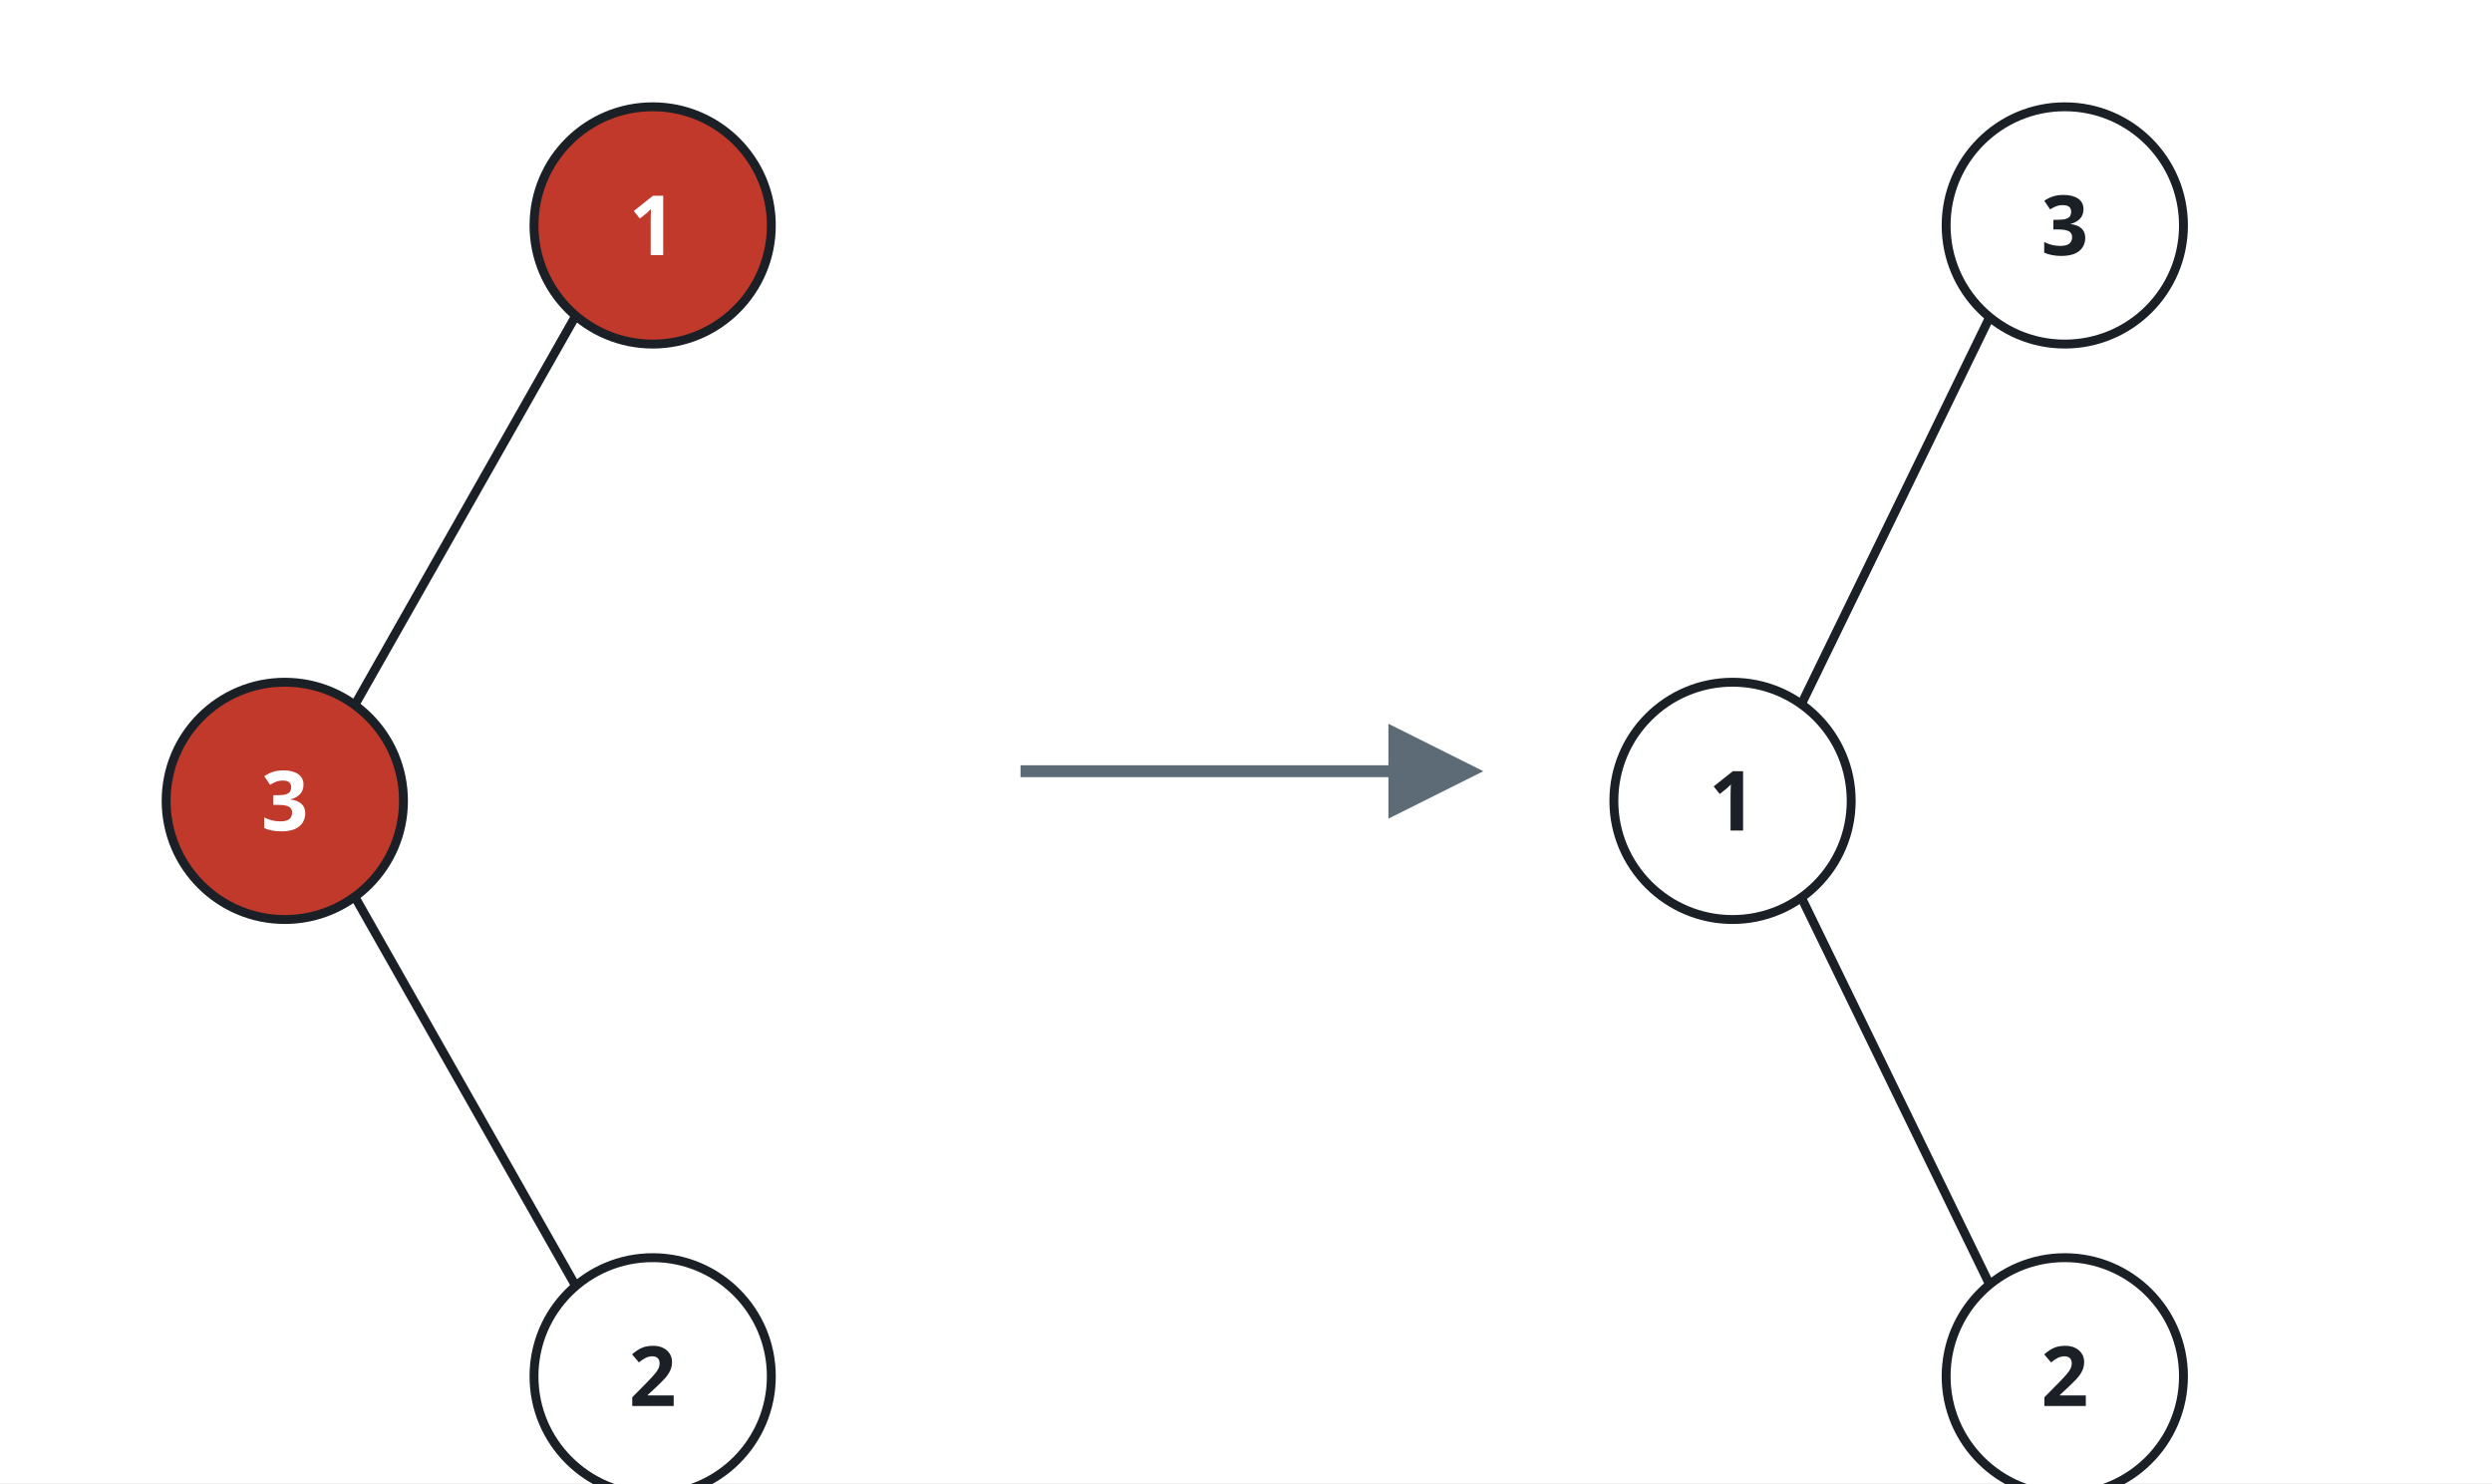
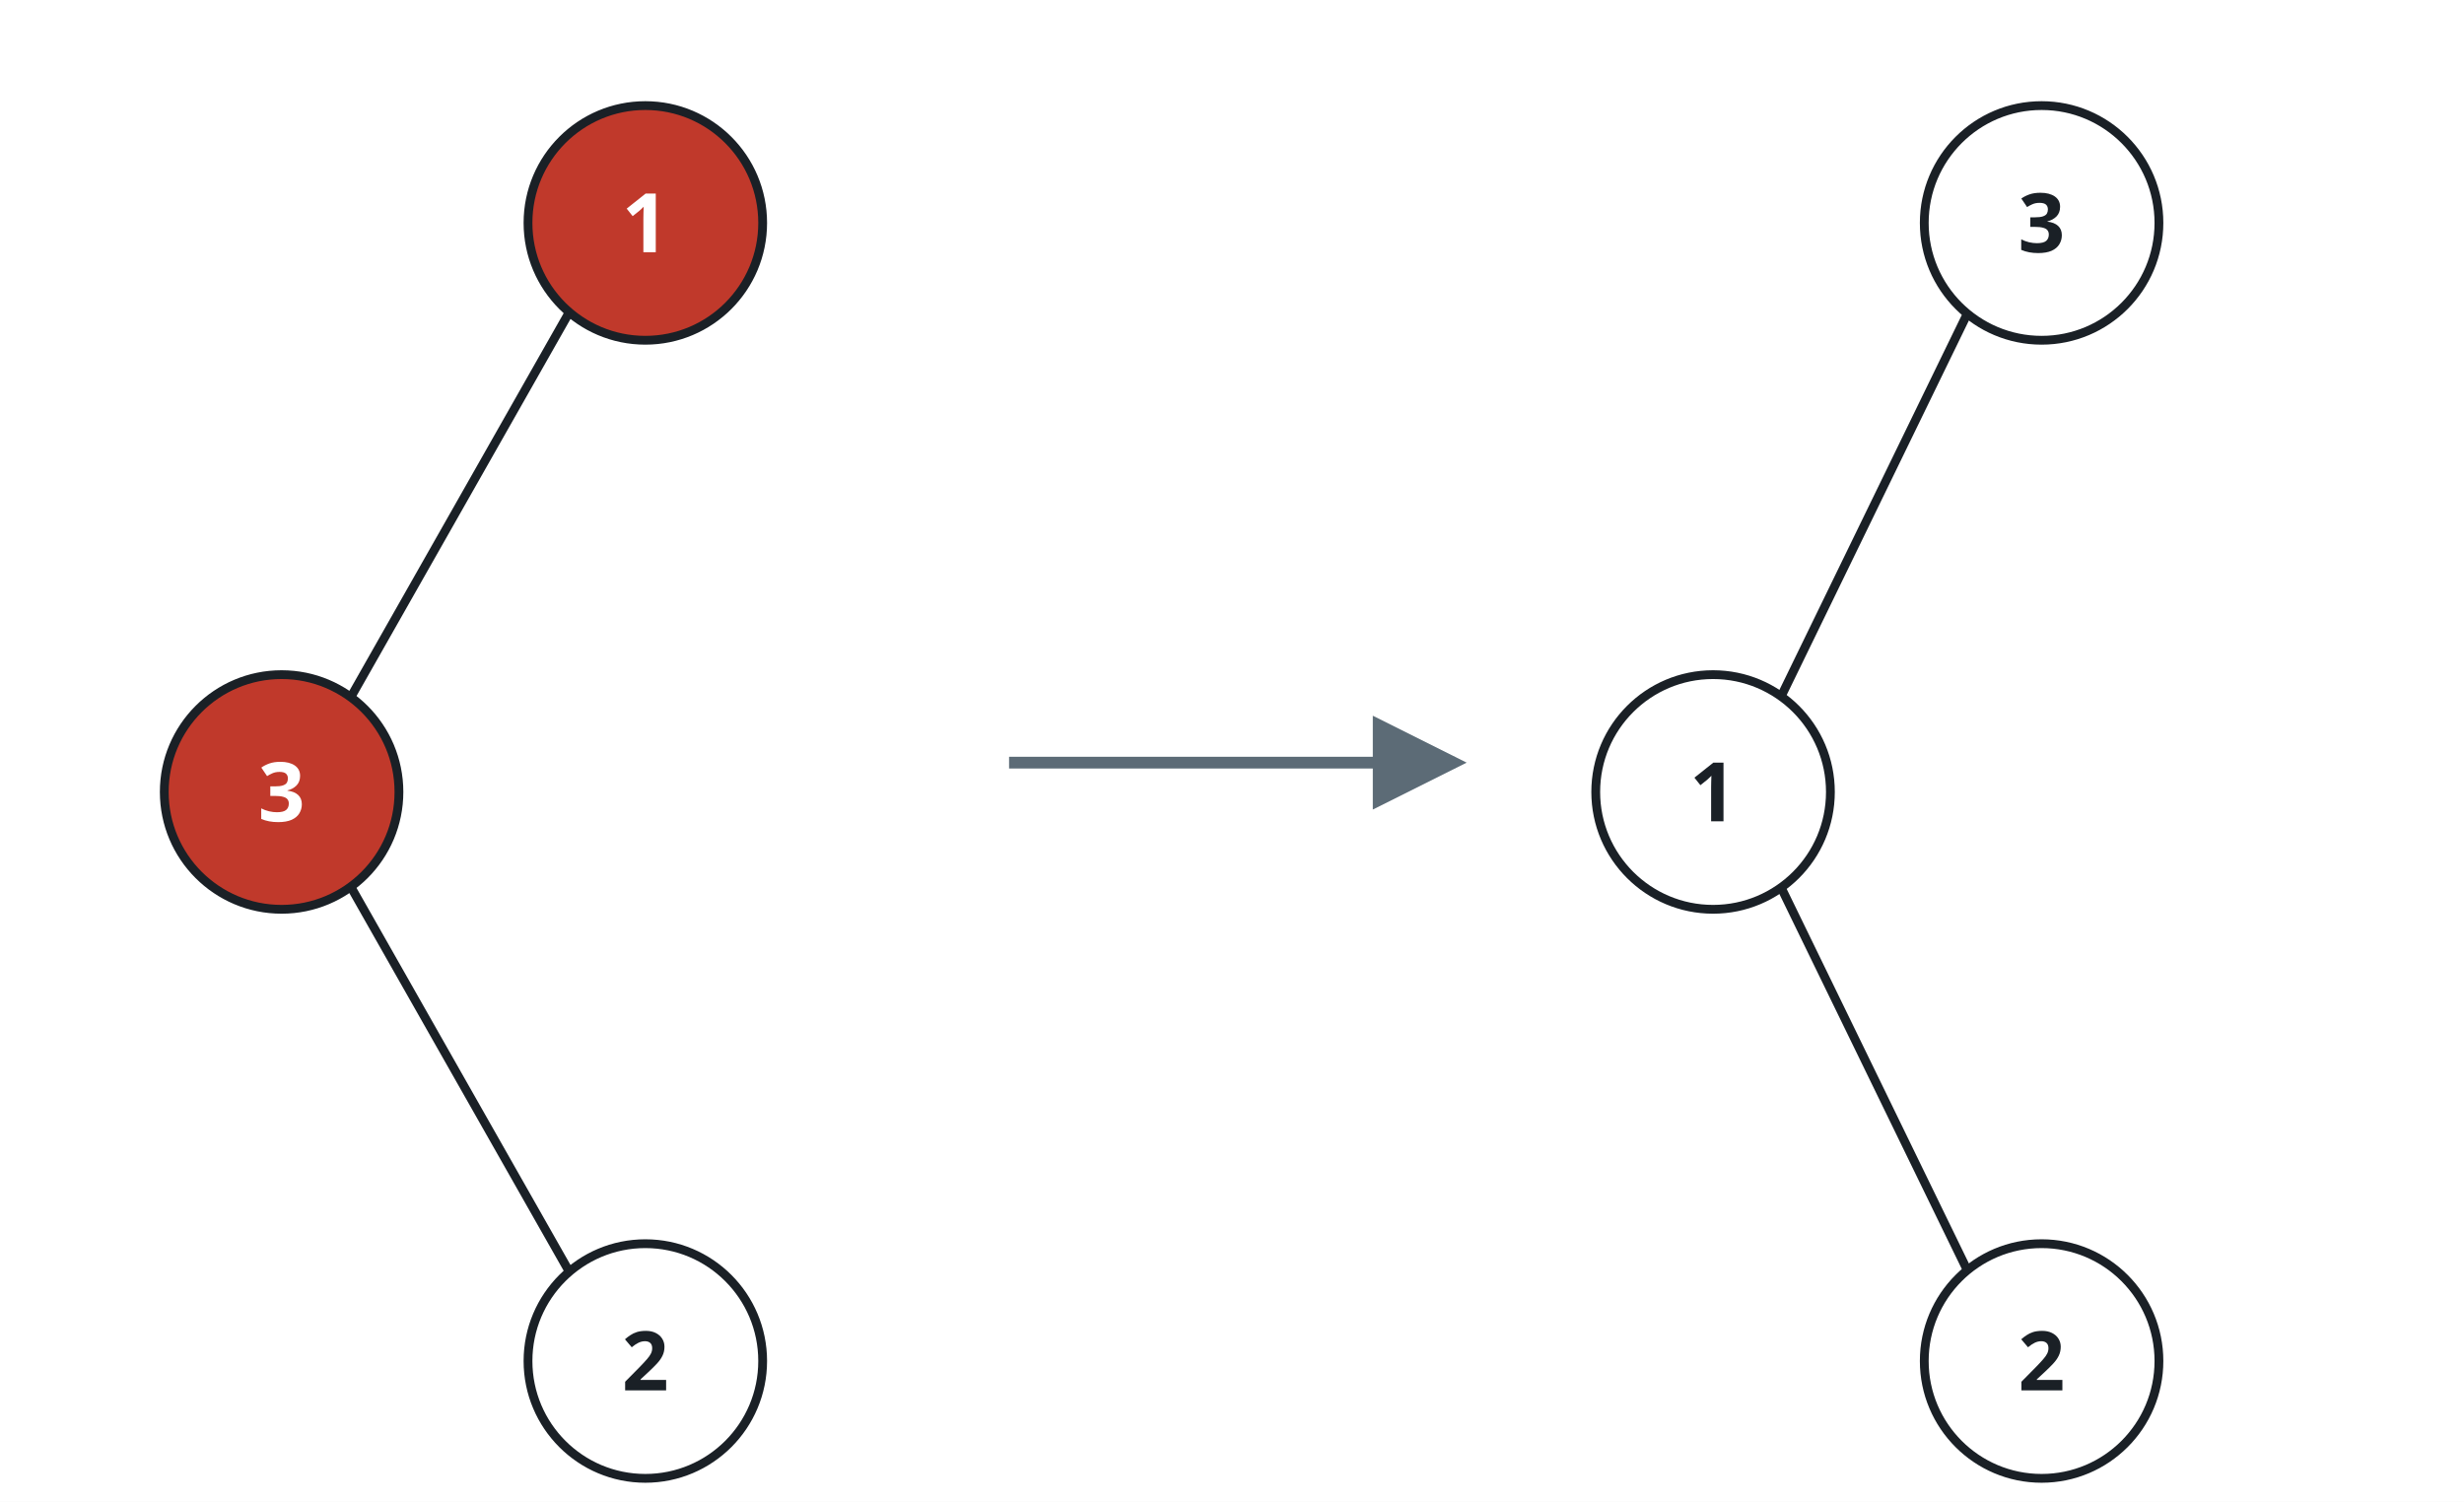
- <svg xmlns="http://www.w3.org/2000/svg" viewBox="0 0 420 250" font-family="IBM Plex Sans, system-ui, sans-serif" font-size="14">
+ <svg xmlns="http://www.w3.org/2000/svg" viewBox="0 0 420 256" font-family="IBM Plex Sans, system-ui, sans-serif" font-size="14">
  <rect width="100%" height="100%" fill="#ffffff" />
  <defs>
    <marker id="arrow" viewBox="0 0 8 8" refX="7" refY="4" markerWidth="8" markerHeight="8" orient="auto">
      <path d="M0 0L8 4L0 8Z" fill="#5c6b76" />
    </marker>
  </defs>
  <g stroke="#1a2026" stroke-width="1.5">
    <line x1="100" y1="48" x2="58" y2="122" />
    <line x1="58" y1="148" x2="100" y2="222" />
    <line x1="338" y1="48" x2="302" y2="122" />
    <line x1="302" y1="148" x2="338" y2="222" />
  </g>
  <line x1="172" y1="130" x2="248" y2="130" stroke="#5c6b76" stroke-width="2" marker-end="url(#arrow)" />
  <g stroke="#1a2026" stroke-width="1.5">
    <circle cx="110" cy="38" r="20" fill="#c0392b" />
    <circle cx="48" cy="135" r="20" fill="#c0392b" />
    <circle cx="110" cy="232" r="20" fill="#ffffff" />
    <circle cx="348" cy="38" r="20" fill="#ffffff" />
    <circle cx="292" cy="135" r="20" fill="#ffffff" />
    <circle cx="348" cy="232" r="20" fill="#ffffff" />
  </g>
  <g text-anchor="middle" font-weight="600">
    <text x="110" y="43" fill="#ffffff">1</text>
    <text x="48" y="140" fill="#ffffff">3</text>
    <text x="110" y="237" fill="#1a2026">2</text>
    <text x="348" y="43" fill="#1a2026">3</text>
    <text x="292" y="140" fill="#1a2026">1</text>
    <text x="348" y="237" fill="#1a2026">2</text>
  </g>
</svg>
